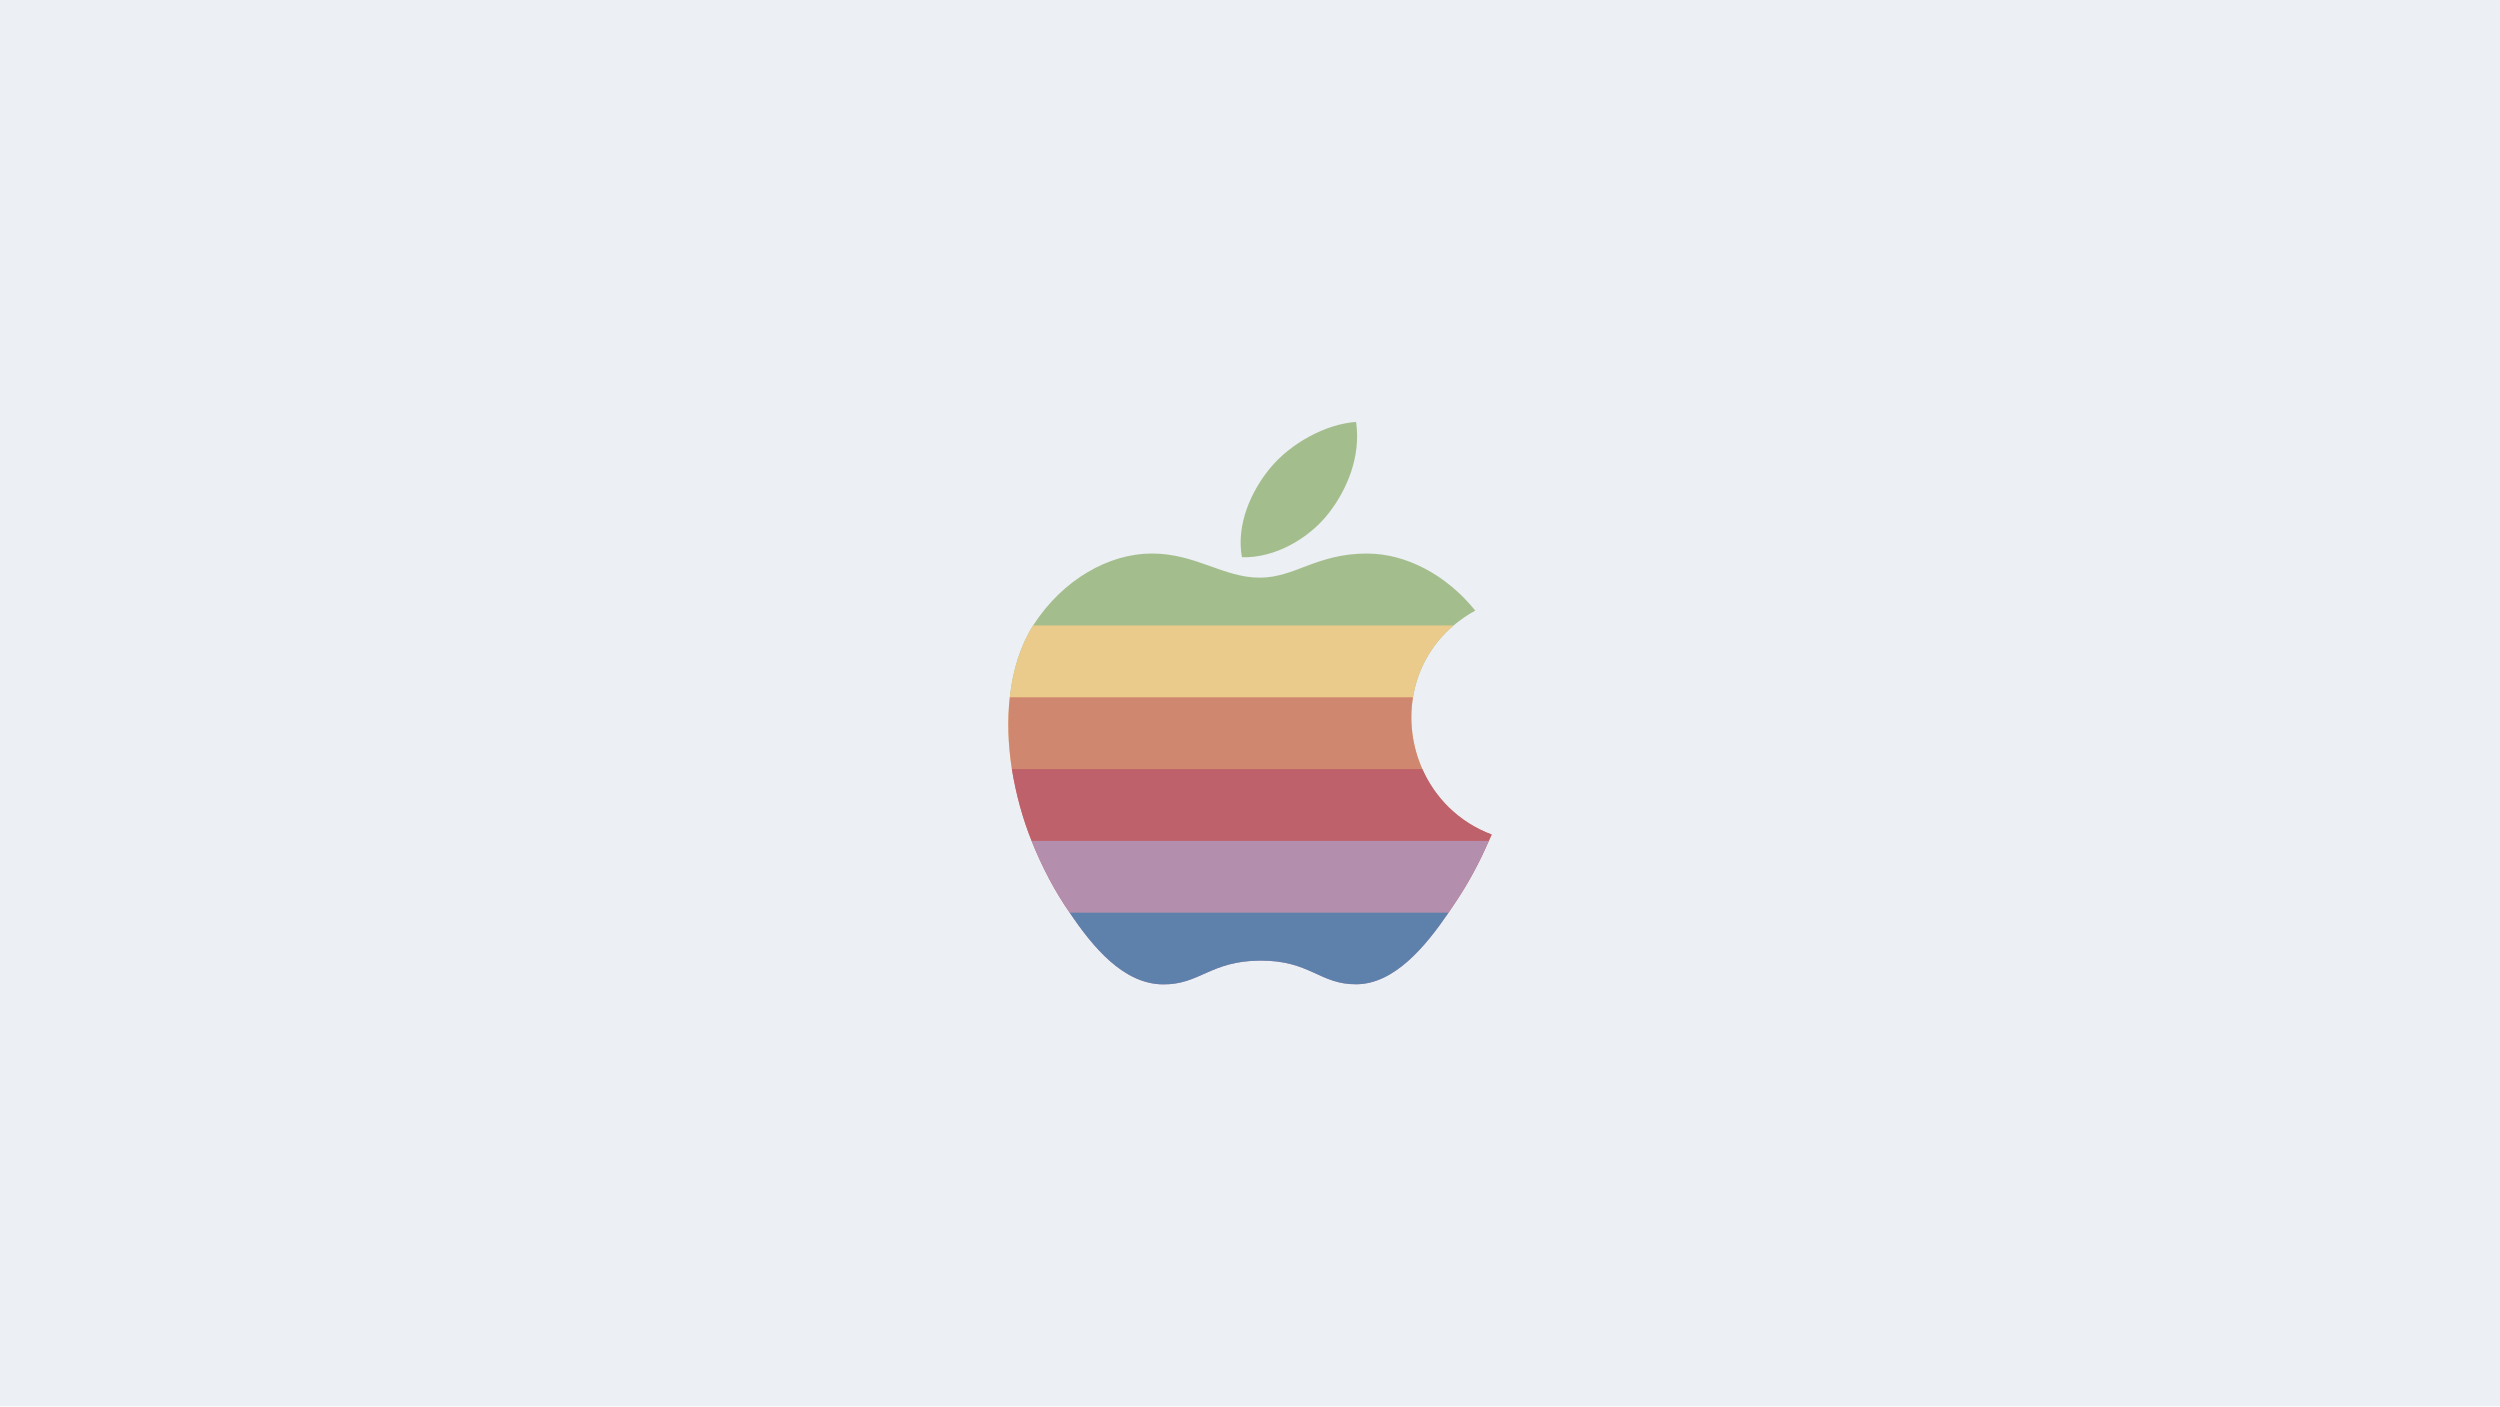
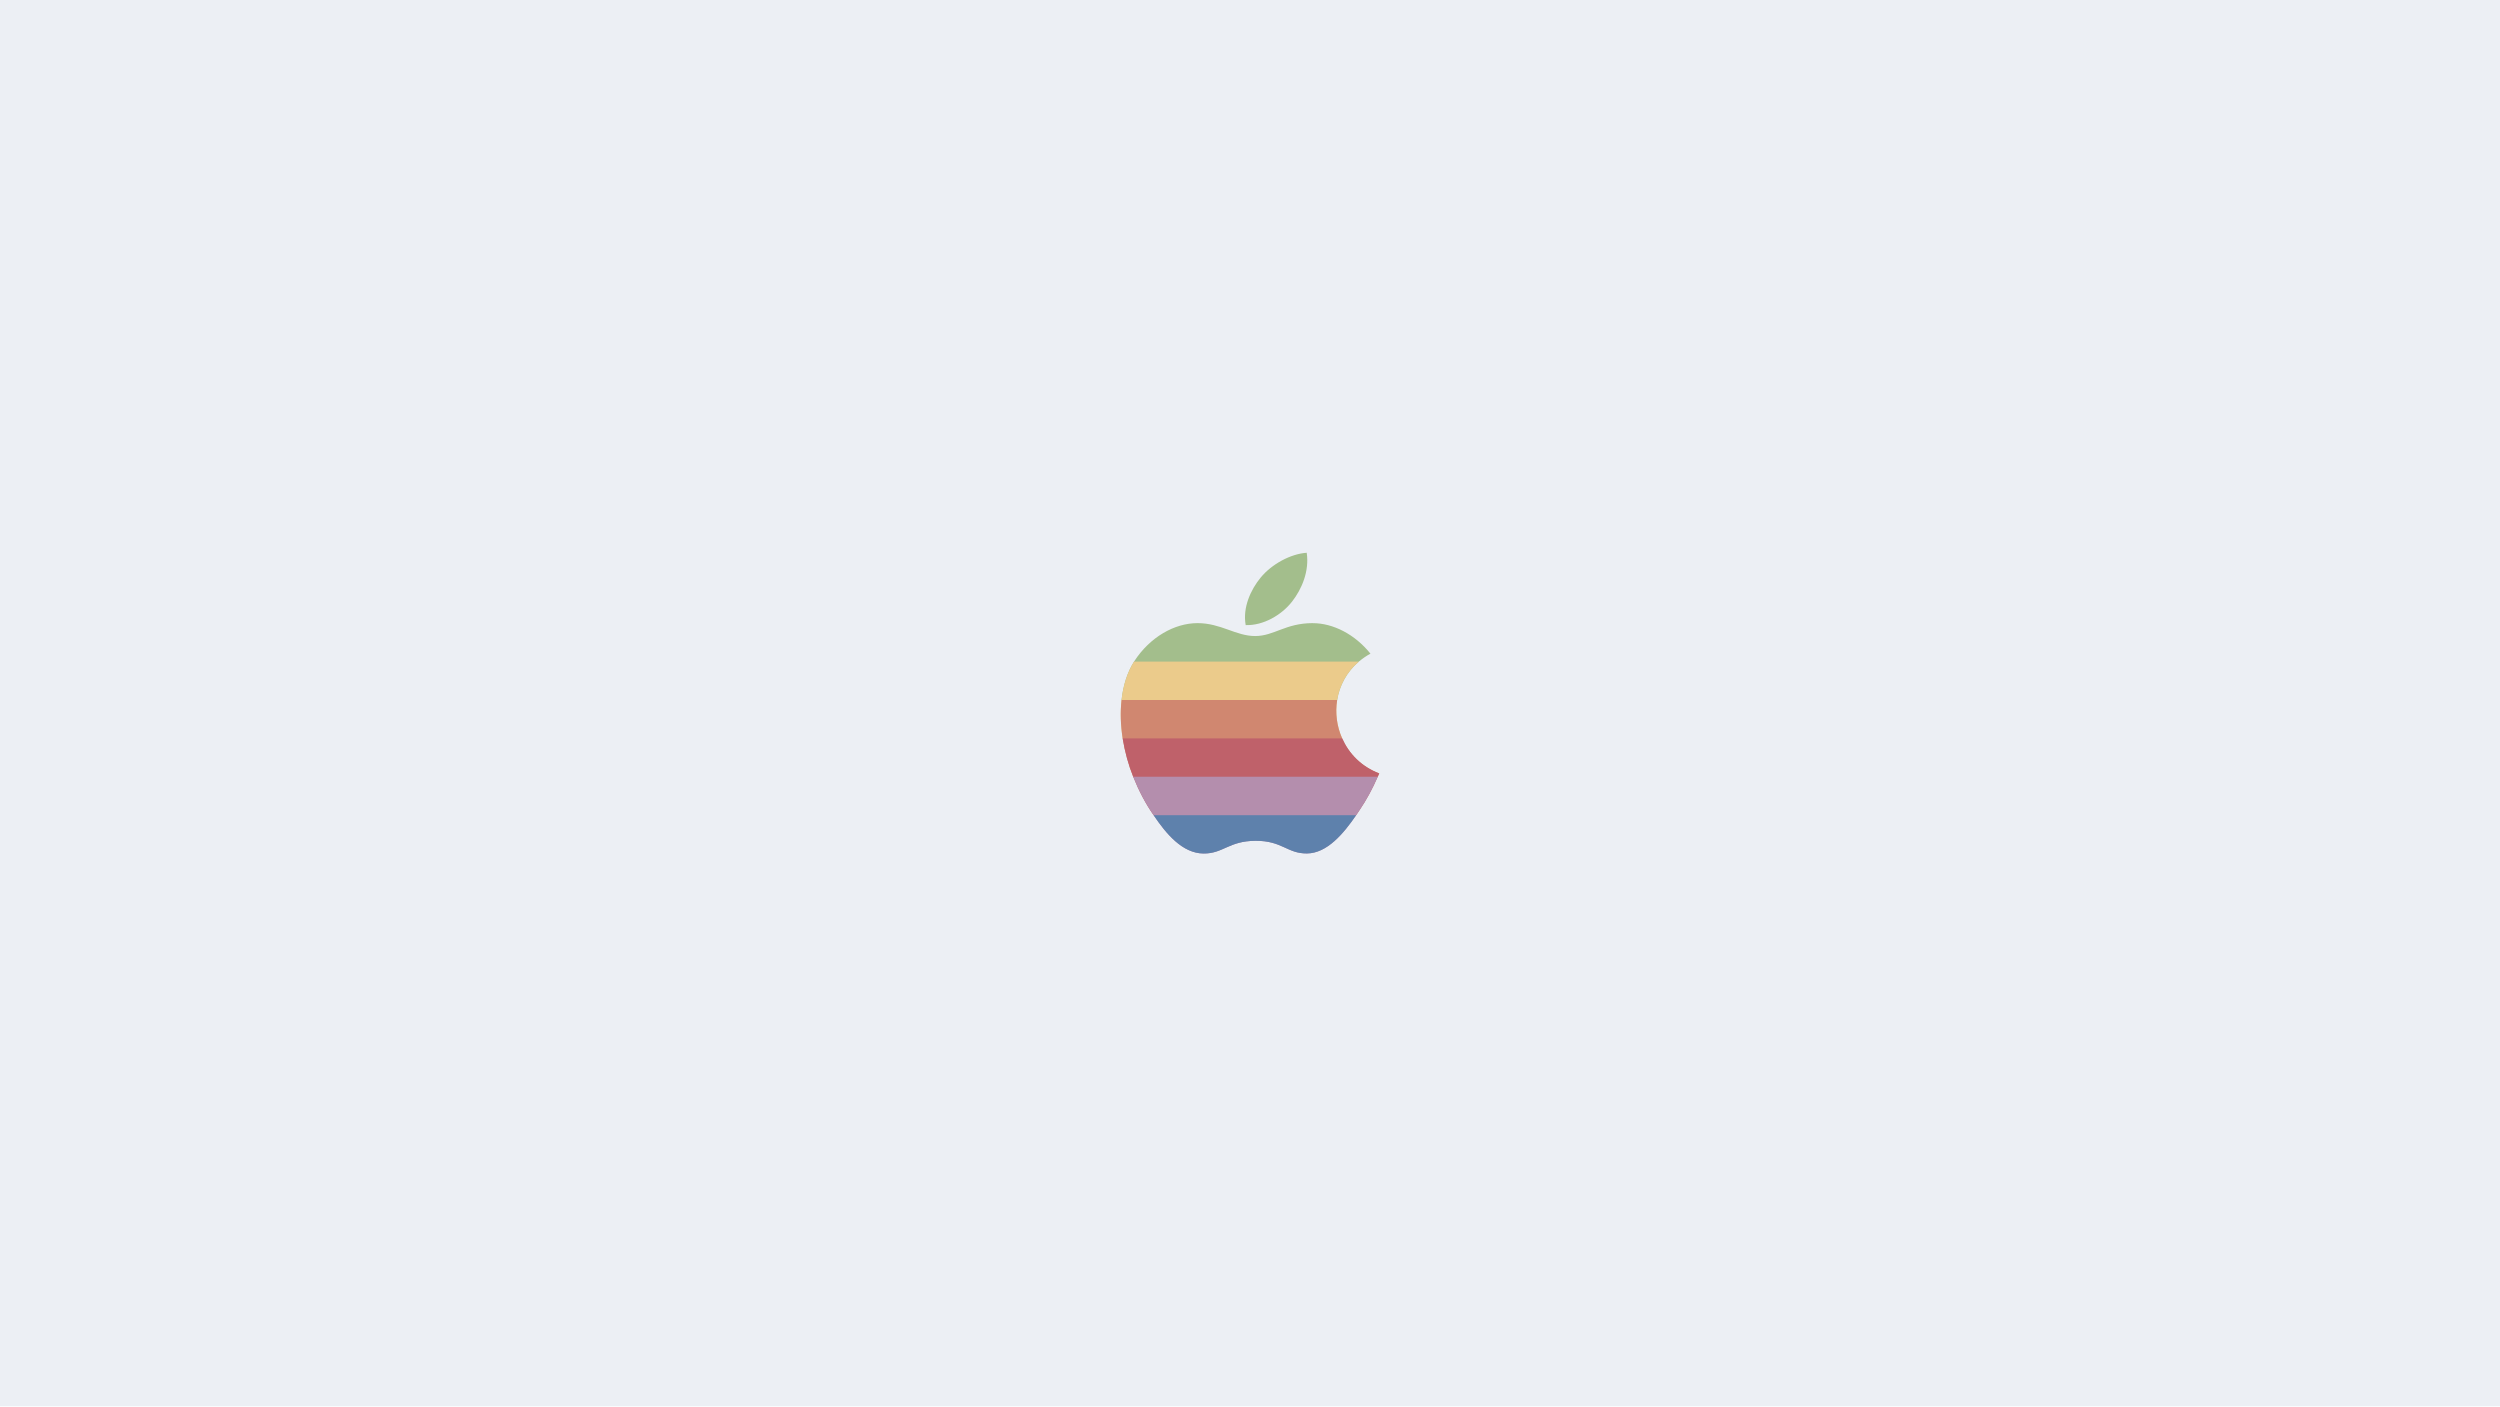
<svg xmlns="http://www.w3.org/2000/svg" width="5120" height="2880" viewBox="0 0 5120 2880" version="1.1" id="svg1">
  <defs id="defs1">
    <clipPath id="a">
      <path d="m 150.97,50.8 c -9.07,0.38 -19.66,3.95 -25.85,8.6 -5.62,4.21 -10.26,10.47 -8.46,16.56 9.9,0.19 20.13,-3.47 26.07,-8.18 5.55,-4.4 9.77,-10.63 8.24,-16.99 m 3.35,24.48 c -15.27,0 -21.72,4.49 -32.31,4.49 -10.92,0 -19.23,-4.49 -32.43,-4.49 -12.98,0 -26.77,4.88 -35.51,13.21 l -0.16,0.16 A 24.3,24.3 0 0 0 46.88,102 c -0.76,4.14 -0.56,8.66 0.62,13.35 a 46,46 0 0 0 5.93,13.35 65,65 0 0 0 11.45,13.35 c 7,6.45 16.2,13.28 28.04,13.34 11.08,0.07 14.21,-4.37 29.24,-4.42 15.03,-0.05 17.87,4.47 28.94,4.4 11.35,-0.05 20.7,-7 27.67,-13.32 l 1.98,-1.83 a 70,70 0 0 0 10.12,-11.51 l 0.87,-1.18 c -9.96,-2.32 -17.03,-6.85 -20.85,-12.18 -3,-4.18 -4,-8.86 -2.81,-13.35 1.31,-4.98 5.3,-9.73 12.2,-13.35 a 45,45 0 0 1 6.52,-2.76 C 178.08,79.17 165.85,75.28 154.32,75.28" id="path1" />
    </clipPath>
  </defs>
-   <rect fill="#eceff4" width="5120" height="2880" x="0" y="0" id="rect1" />
-   <g clip-path="url(#a)" transform="matrix(6.813047,0,0,11.0133,1748.668,304.6346)" id="g8">
-     <g stroke-linecap="round" id="g7">
-       <path fill="#a3be8c" d="M 24.86,37.45 H 213.3 V 102 H 24.86 Z" id="path2" />
-       <path fill="#ebcb8b" d="M 24.86,88.65 H 213.3 v 26.7 H 24.86 Z" id="path3" />
-       <path fill="#d08770" d="M 24.86,102 H 213.3 v 26.7 H 24.86 Z" id="path4" />
-       <path fill="#bf616a" d="M 24.86,115.35 H 213.3 v 26.7 H 24.86 Z" id="path5" />
-       <path fill="#b48ead" d="M 24.86,128.7 H 213.3 v 26.68 H 24.86 Z" id="path6" />
-       <path fill="#5e81ac" d="M 24.86,142.06 H 213.3 v 26.68 H 24.86 Z" id="path7" />
-     </g>
+   <rect width="5120" height="2880" x="0" y="0" id="rect1" style="fill:#eceff4;fill-opacity:1" />
+   <g clip-path="url(#a)" transform="matrix(3.643087,0,0,5.889055,2126.163,832.8949)" id="g8">
+     <path fill="#a3be8c" d="M 24.86,37.45 H 213.3 V 102 H 24.86 Z" id="path2" style="stroke-linecap:round" />
+     <path fill="#ebcb8b" d="M 24.86,88.65 H 213.3 v 26.7 H 24.86 Z" id="path3" style="stroke-linecap:round" />
+     <path fill="#d08770" d="M 24.86,102 H 213.3 v 26.7 H 24.86 Z" id="path4" style="stroke-linecap:round" />
+     <path fill="#bf616a" d="M 24.86,115.35 H 213.3 v 26.7 H 24.86 Z" id="path5" style="stroke-linecap:round" />
+     <path fill="#b48ead" d="M 24.86,128.7 H 213.3 v 26.68 H 24.86 Z" id="path6" style="stroke-linecap:round" />
+     <path fill="#5e81ac" d="M 24.86,142.06 H 213.3 v 26.68 H 24.86 Z" id="path7" style="stroke-linecap:round" />
  </g>
</svg>
